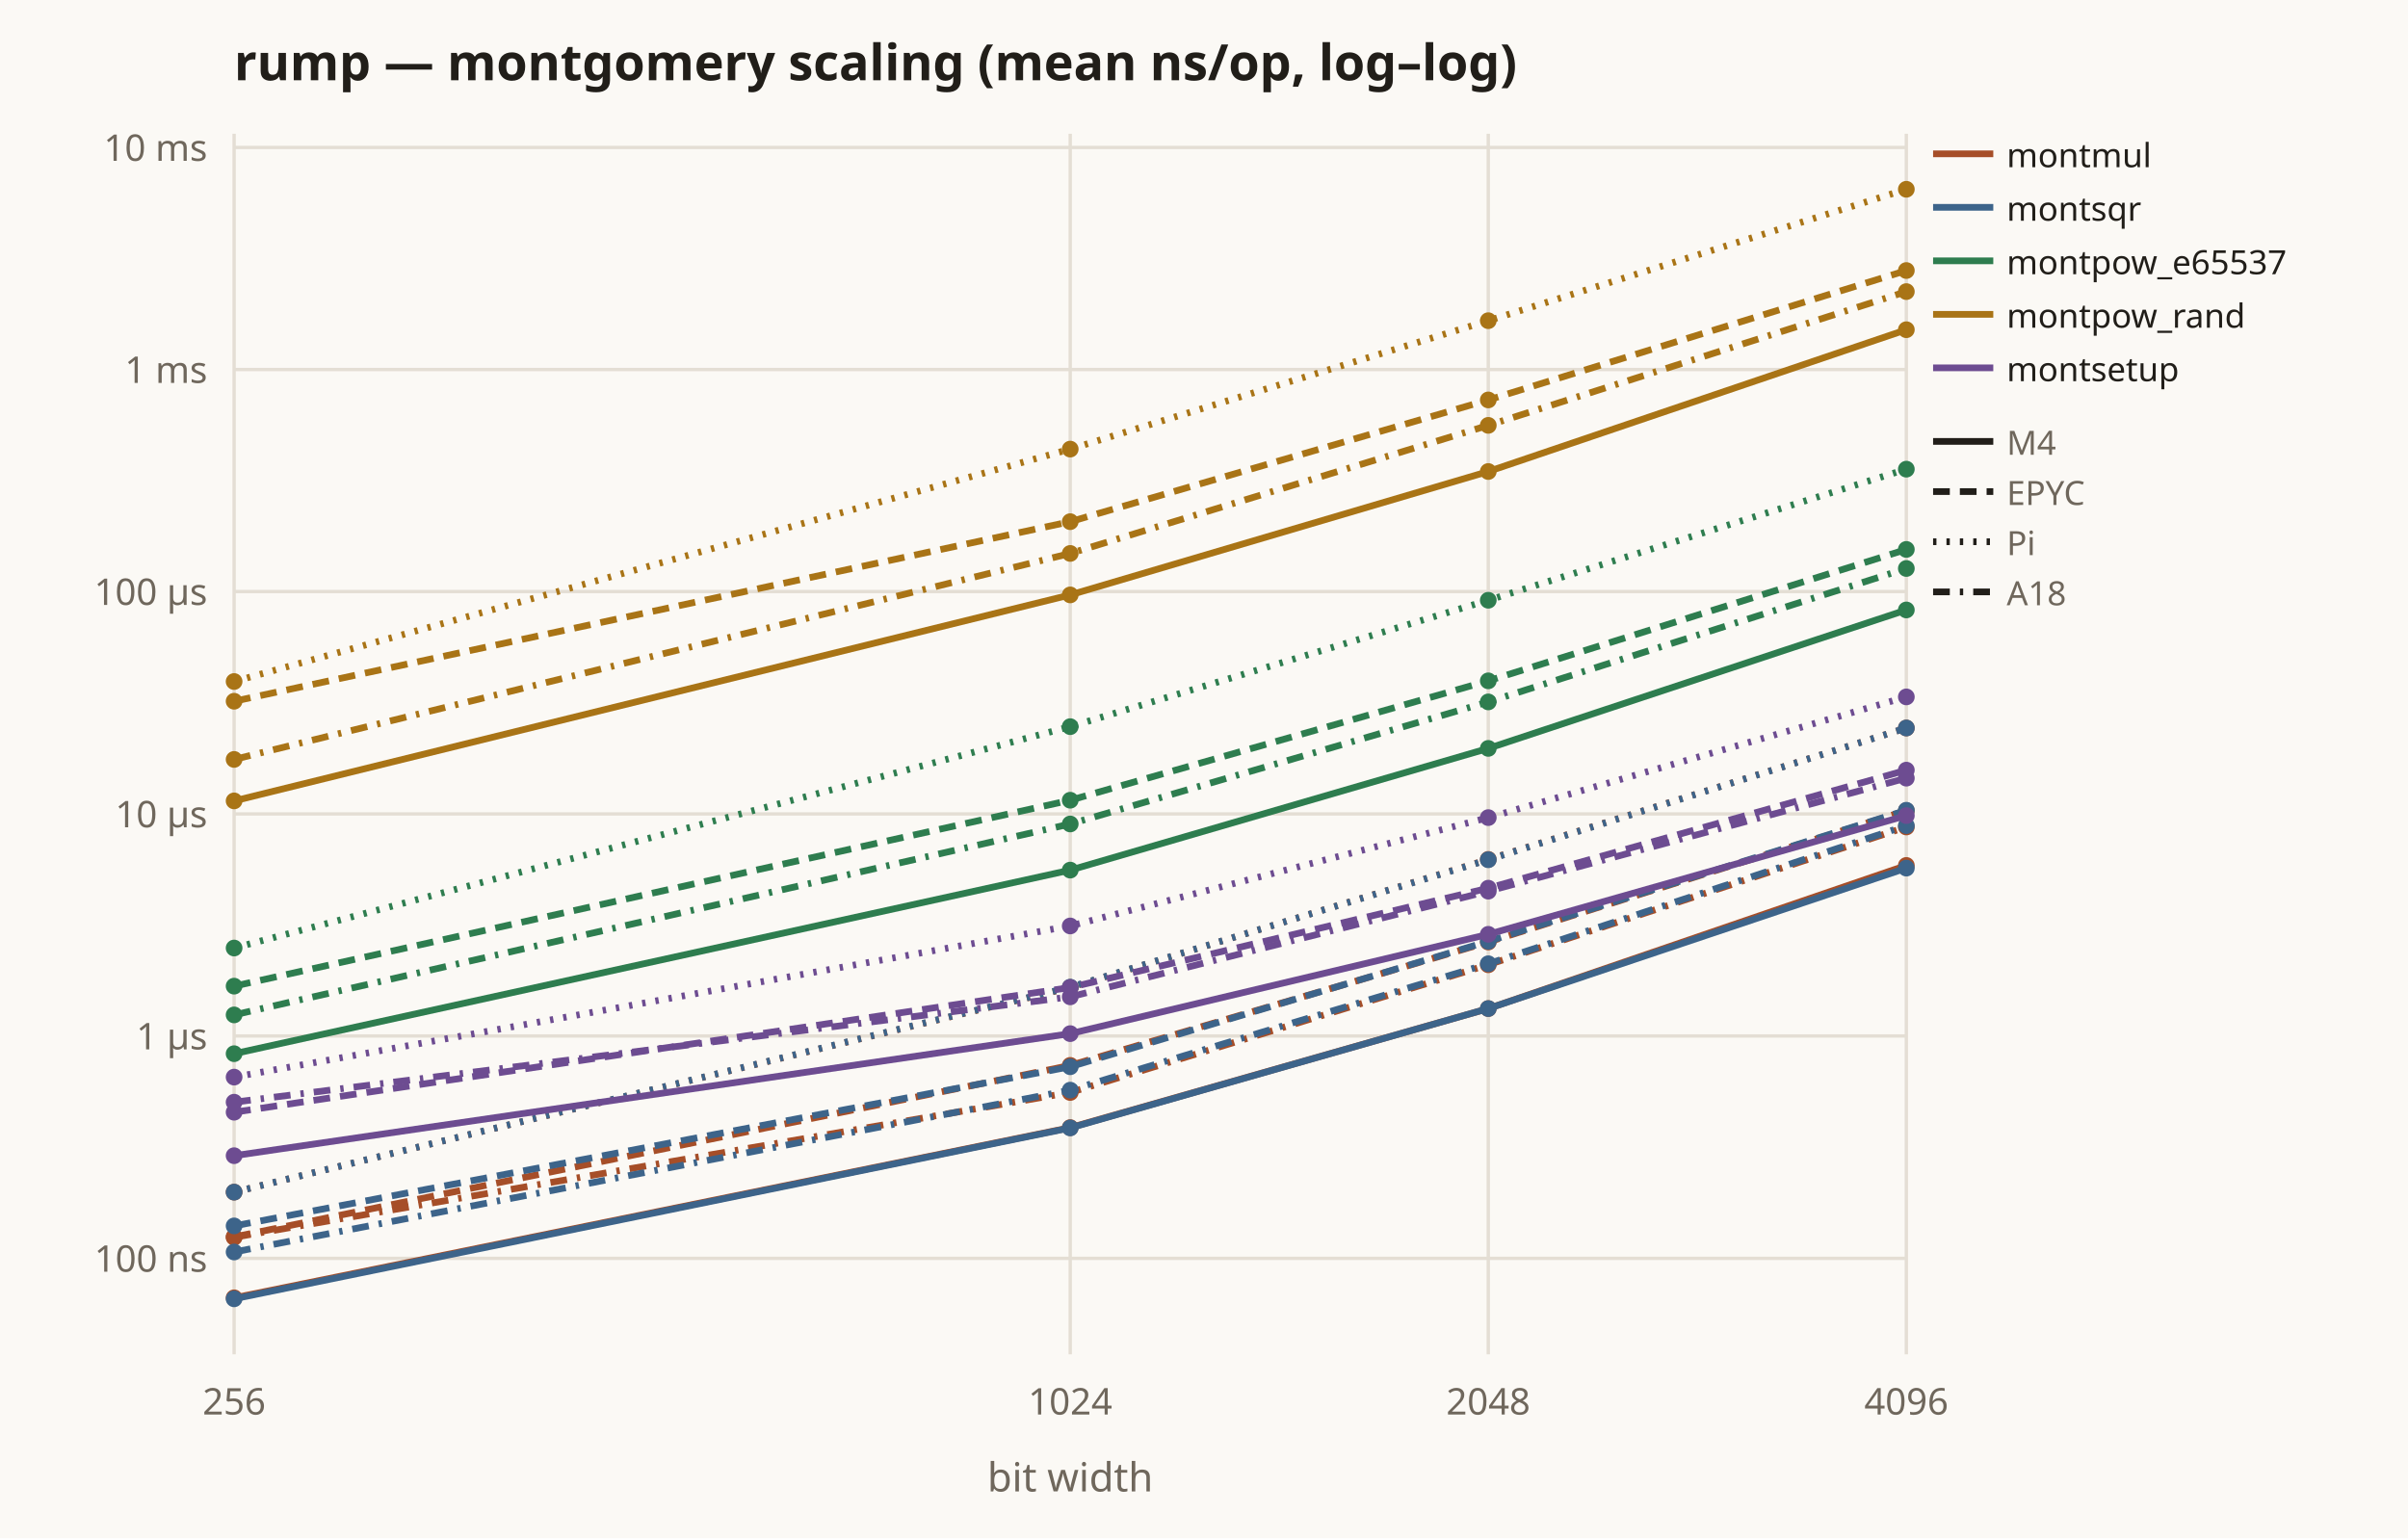
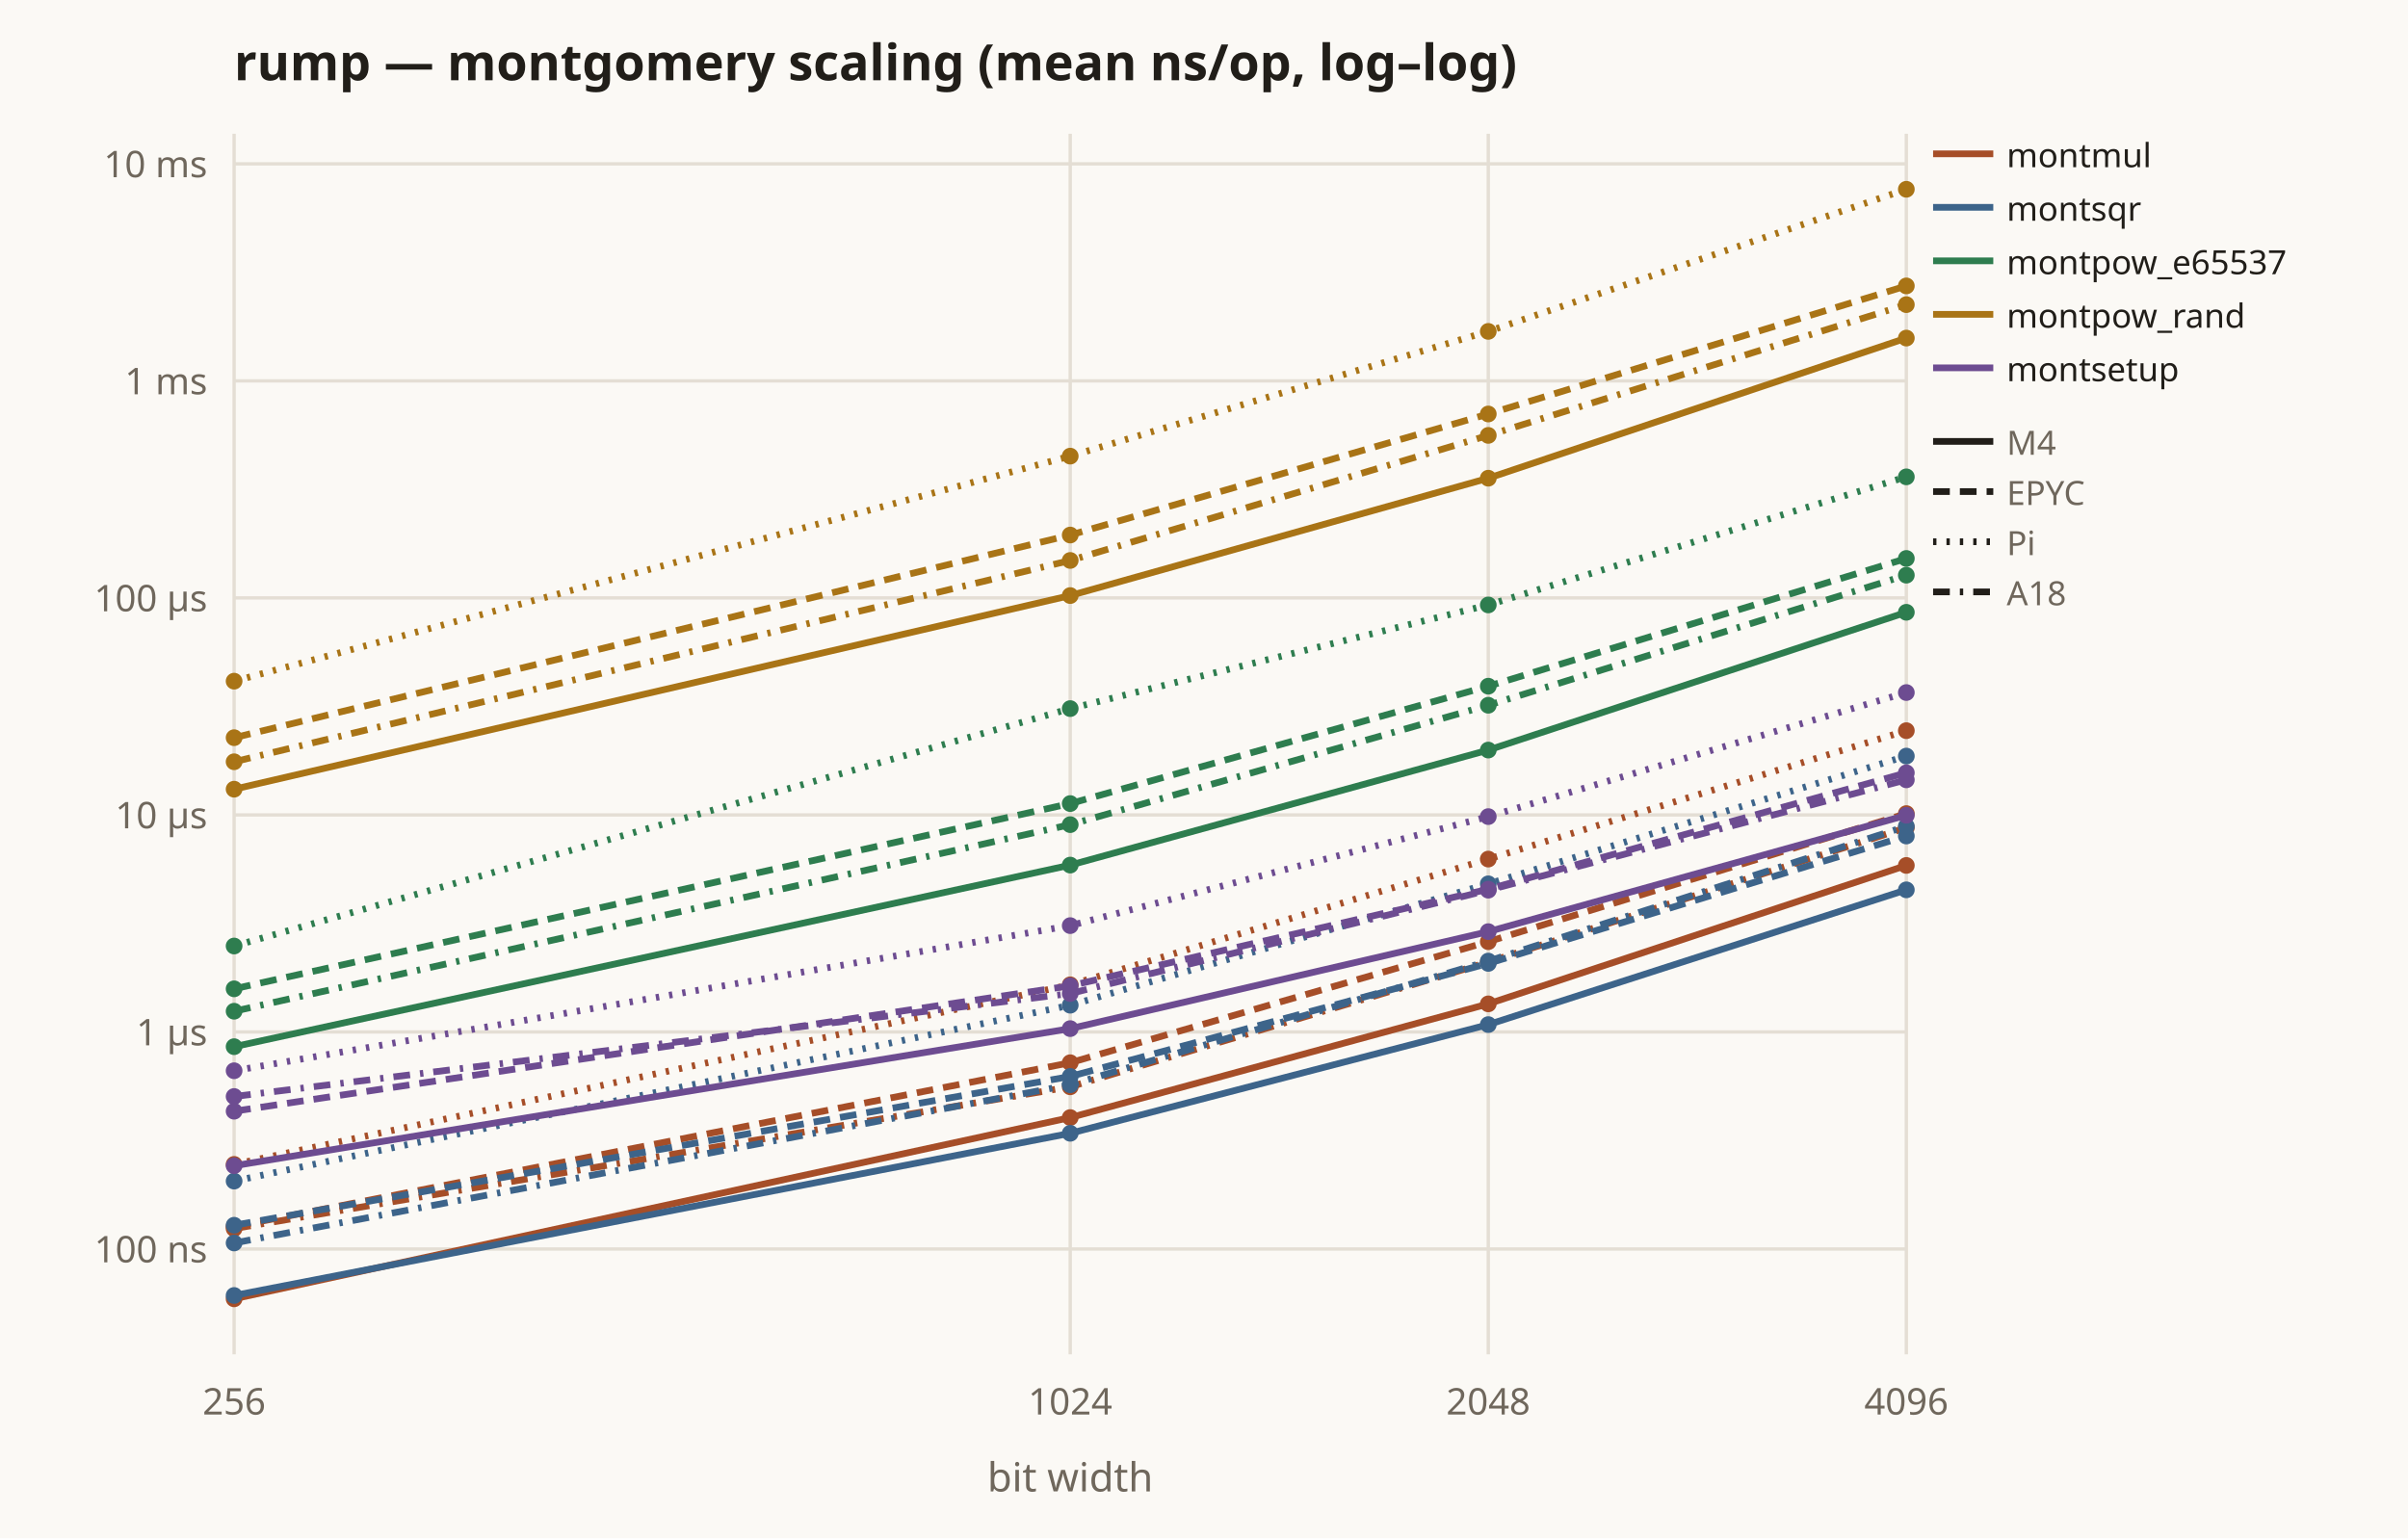
<svg xmlns="http://www.w3.org/2000/svg" width="720" height="460" viewBox="0 0 720 460" font-family="system-ui,sans-serif">
  <rect width="720" height="460" fill="#FBF9F5" />
  <text x="70" y="24" font-size="15" font-weight="600" fill="#211E19">rump — montgomery scaling (mean ns/op, log–log)</text>
  <line x1="70.0" y1="40" x2="70.0" y2="405" stroke="#E4DED4" />
  <text x="70.0" y="423" font-size="11" fill="#6F675C" text-anchor="middle">256</text>
  <line x1="320.0" y1="40" x2="320.0" y2="405" stroke="#E4DED4" />
  <text x="320.0" y="423" font-size="11" fill="#6F675C" text-anchor="middle">1024</text>
  <line x1="445.0" y1="40" x2="445.0" y2="405" stroke="#E4DED4" />
  <text x="445.0" y="423" font-size="11" fill="#6F675C" text-anchor="middle">2048</text>
  <line x1="570.0" y1="40" x2="570.0" y2="405" stroke="#E4DED4" />
  <text x="570.0" y="423" font-size="11" fill="#6F675C" text-anchor="middle">4096</text>
  <text x="320" y="446" font-size="12" fill="#6F675C" text-anchor="middle">bit width</text>
-   <line x1="70" y1="376.3" x2="570" y2="376.3" stroke="#E4DED4" />
-   <text x="62" y="380.3" font-size="11" fill="#6F675C" text-anchor="end">100 ns</text>
-   <line x1="70" y1="309.8" x2="570" y2="309.8" stroke="#E4DED4" />
-   <text x="62" y="313.8" font-size="11" fill="#6F675C" text-anchor="end">1 µs</text>
-   <line x1="70" y1="243.4" x2="570" y2="243.4" stroke="#E4DED4" />
-   <text x="62" y="247.4" font-size="11" fill="#6F675C" text-anchor="end">10 µs</text>
-   <line x1="70" y1="176.9" x2="570" y2="176.9" stroke="#E4DED4" />
-   <text x="62" y="180.9" font-size="11" fill="#6F675C" text-anchor="end">100 µs</text>
-   <line x1="70" y1="110.5" x2="570" y2="110.5" stroke="#E4DED4" />
-   <text x="62" y="114.5" font-size="11" fill="#6F675C" text-anchor="end">1 ms</text>
-   <line x1="70" y1="44.1" x2="570" y2="44.1" stroke="#E4DED4" />
-   <text x="62" y="48.1" font-size="11" fill="#6F675C" text-anchor="end">10 ms</text>
-   <path d="M70.0,388.1 L320.0,337.2 L445.0,301.6 L570.0,258.8" fill="none" stroke="#A64E28" stroke-width="2" />
-   <circle cx="70.0" cy="388.1" r="2.5" fill="#A64E28" />
-   <circle cx="320.0" cy="337.2" r="2.5" fill="#A64E28" />
-   <circle cx="445.0" cy="301.6" r="2.5" fill="#A64E28" />
+   <line x1="70" y1="373.5" x2="570" y2="373.5" stroke="#E4DED4" />
+   <text x="62" y="377.5" font-size="11" fill="#6F675C" text-anchor="end">100 ns</text>
+   <line x1="70" y1="308.6" x2="570" y2="308.6" stroke="#E4DED4" />
+   <text x="62" y="312.6" font-size="11" fill="#6F675C" text-anchor="end">1 µs</text>
+   <line x1="70" y1="243.7" x2="570" y2="243.7" stroke="#E4DED4" />
+   <text x="62" y="247.7" font-size="11" fill="#6F675C" text-anchor="end">10 µs</text>
+   <line x1="70" y1="178.8" x2="570" y2="178.8" stroke="#E4DED4" />
+   <text x="62" y="182.8" font-size="11" fill="#6F675C" text-anchor="end">100 µs</text>
+   <line x1="70" y1="113.9" x2="570" y2="113.9" stroke="#E4DED4" />
+   <text x="62" y="117.9" font-size="11" fill="#6F675C" text-anchor="end">1 ms</text>
+   <line x1="70" y1="49.0" x2="570" y2="49.0" stroke="#E4DED4" />
+   <text x="62" y="53.0" font-size="11" fill="#6F675C" text-anchor="end">10 ms</text>
+   <path d="M70.0,388.4 L320.0,334.2 L445.0,300.2 L570.0,258.8" fill="none" stroke="#A64E28" stroke-width="2" />
+   <circle cx="70.0" cy="388.4" r="2.5" fill="#A64E28" />
+   <circle cx="320.0" cy="334.2" r="2.5" fill="#A64E28" />
+   <circle cx="445.0" cy="300.2" r="2.5" fill="#A64E28" />
  <circle cx="570.0" cy="258.8" r="2.5" fill="#A64E28" />
-   <path d="M70.0,369.9 L320.0,318.6 L445.0,281.7 L570.0,242.4" fill="none" stroke="#A64E28" stroke-width="2" stroke-dasharray="5,3" />
-   <circle cx="70.0" cy="369.9" r="2.5" fill="#A64E28" />
-   <circle cx="320.0" cy="318.6" r="2.5" fill="#A64E28" />
-   <circle cx="445.0" cy="281.7" r="2.5" fill="#A64E28" />
-   <circle cx="570.0" cy="242.4" r="2.5" fill="#A64E28" />
-   <path d="M70.0,356.5 L320.0,295.3 L445.0,257.0 L570.0,217.7" fill="none" stroke="#A64E28" stroke-width="2" stroke-dasharray="1,3" />
-   <circle cx="70.0" cy="356.5" r="2.5" fill="#A64E28" />
-   <circle cx="320.0" cy="295.3" r="2.5" fill="#A64E28" />
-   <circle cx="445.0" cy="257.0" r="2.5" fill="#A64E28" />
-   <circle cx="570.0" cy="217.7" r="2.5" fill="#A64E28" />
-   <path d="M70.0,370.0 L320.0,326.7 L445.0,288.5 L570.0,247.3" fill="none" stroke="#A64E28" stroke-width="2" stroke-dasharray="5,3,1,3" />
-   <circle cx="70.0" cy="370.0" r="2.5" fill="#A64E28" />
-   <circle cx="320.0" cy="326.7" r="2.5" fill="#A64E28" />
-   <circle cx="445.0" cy="288.5" r="2.5" fill="#A64E28" />
-   <circle cx="570.0" cy="247.3" r="2.5" fill="#A64E28" />
-   <path d="M70.0,388.4 L320.0,337.3 L445.0,301.6 L570.0,259.6" fill="none" stroke="#3D648A" stroke-width="2" />
-   <circle cx="70.0" cy="388.4" r="2.5" fill="#3D648A" />
-   <circle cx="320.0" cy="337.3" r="2.5" fill="#3D648A" />
-   <circle cx="445.0" cy="301.6" r="2.5" fill="#3D648A" />
-   <circle cx="570.0" cy="259.6" r="2.5" fill="#3D648A" />
-   <path d="M70.0,366.6 L320.0,319.0 L445.0,281.5 L570.0,242.3" fill="none" stroke="#3D648A" stroke-width="2" stroke-dasharray="5,3" />
-   <circle cx="70.0" cy="366.6" r="2.5" fill="#3D648A" />
-   <circle cx="320.0" cy="319.0" r="2.5" fill="#3D648A" />
-   <circle cx="445.0" cy="281.5" r="2.5" fill="#3D648A" />
-   <circle cx="570.0" cy="242.3" r="2.5" fill="#3D648A" />
-   <path d="M70.0,356.5 L320.0,295.2 L445.0,257.1 L570.0,217.7" fill="none" stroke="#3D648A" stroke-width="2" stroke-dasharray="1,3" />
-   <circle cx="70.0" cy="356.5" r="2.5" fill="#3D648A" />
-   <circle cx="320.0" cy="295.2" r="2.5" fill="#3D648A" />
-   <circle cx="445.0" cy="257.1" r="2.5" fill="#3D648A" />
-   <circle cx="570.0" cy="217.7" r="2.5" fill="#3D648A" />
-   <path d="M70.0,374.4 L320.0,326.0 L445.0,288.2 L570.0,246.9" fill="none" stroke="#3D648A" stroke-width="2" stroke-dasharray="5,3,1,3" />
-   <circle cx="70.0" cy="374.4" r="2.5" fill="#3D648A" />
-   <circle cx="320.0" cy="326.0" r="2.5" fill="#3D648A" />
-   <circle cx="445.0" cy="288.2" r="2.5" fill="#3D648A" />
-   <circle cx="570.0" cy="246.9" r="2.5" fill="#3D648A" />
-   <path d="M70.0,315.1 L320.0,260.2 L445.0,223.8 L570.0,182.4" fill="none" stroke="#2E7D4F" stroke-width="2" />
-   <circle cx="70.0" cy="315.1" r="2.5" fill="#2E7D4F" />
-   <circle cx="320.0" cy="260.2" r="2.5" fill="#2E7D4F" />
-   <circle cx="445.0" cy="223.8" r="2.5" fill="#2E7D4F" />
-   <circle cx="570.0" cy="182.4" r="2.5" fill="#2E7D4F" />
-   <path d="M70.0,294.9 L320.0,239.3 L445.0,203.6 L570.0,164.3" fill="none" stroke="#2E7D4F" stroke-width="2" stroke-dasharray="5,3" />
-   <circle cx="70.0" cy="294.9" r="2.5" fill="#2E7D4F" />
-   <circle cx="320.0" cy="239.3" r="2.5" fill="#2E7D4F" />
-   <circle cx="445.0" cy="203.6" r="2.5" fill="#2E7D4F" />
-   <circle cx="570.0" cy="164.3" r="2.5" fill="#2E7D4F" />
-   <path d="M70.0,283.5 L320.0,217.3 L445.0,179.5 L570.0,140.3" fill="none" stroke="#2E7D4F" stroke-width="2" stroke-dasharray="1,3" />
-   <circle cx="70.0" cy="283.5" r="2.5" fill="#2E7D4F" />
-   <circle cx="320.0" cy="217.3" r="2.5" fill="#2E7D4F" />
-   <circle cx="445.0" cy="179.5" r="2.5" fill="#2E7D4F" />
-   <circle cx="570.0" cy="140.3" r="2.5" fill="#2E7D4F" />
-   <path d="M70.0,303.5 L320.0,246.4 L445.0,209.9 L570.0,170.0" fill="none" stroke="#2E7D4F" stroke-width="2" stroke-dasharray="5,3,1,3" />
-   <circle cx="70.0" cy="303.5" r="2.5" fill="#2E7D4F" />
-   <circle cx="320.0" cy="246.4" r="2.5" fill="#2E7D4F" />
-   <circle cx="445.0" cy="209.9" r="2.5" fill="#2E7D4F" />
-   <circle cx="570.0" cy="170.0" r="2.5" fill="#2E7D4F" />
-   <path d="M70.0,239.5 L320.0,177.9 L445.0,141.0 L570.0,98.6" fill="none" stroke="#A97416" stroke-width="2" />
-   <circle cx="70.0" cy="239.5" r="2.5" fill="#A97416" />
-   <circle cx="320.0" cy="177.9" r="2.5" fill="#A97416" />
-   <circle cx="445.0" cy="141.0" r="2.5" fill="#A97416" />
-   <circle cx="570.0" cy="98.6" r="2.5" fill="#A97416" />
-   <path d="M70.0,209.7 L320.0,156.0 L445.0,119.6 L570.0,80.9" fill="none" stroke="#A97416" stroke-width="2" stroke-dasharray="5,3" />
-   <circle cx="70.0" cy="209.7" r="2.5" fill="#A97416" />
-   <circle cx="320.0" cy="156.0" r="2.5" fill="#A97416" />
-   <circle cx="445.0" cy="119.6" r="2.5" fill="#A97416" />
-   <circle cx="570.0" cy="80.9" r="2.5" fill="#A97416" />
-   <path d="M70.0,203.8 L320.0,134.3 L445.0,95.9 L570.0,56.6" fill="none" stroke="#A97416" stroke-width="2" stroke-dasharray="1,3" />
-   <circle cx="70.0" cy="203.8" r="2.5" fill="#A97416" />
-   <circle cx="320.0" cy="134.3" r="2.5" fill="#A97416" />
-   <circle cx="445.0" cy="95.9" r="2.5" fill="#A97416" />
+   <path d="M70.0,366.8 L320.0,317.8 L445.0,281.6 L570.0,243.3" fill="none" stroke="#A64E28" stroke-width="2" stroke-dasharray="5,3" />
+   <circle cx="70.0" cy="366.8" r="2.5" fill="#A64E28" />
+   <circle cx="320.0" cy="317.8" r="2.5" fill="#A64E28" />
+   <circle cx="445.0" cy="281.6" r="2.5" fill="#A64E28" />
+   <circle cx="570.0" cy="243.3" r="2.5" fill="#A64E28" />
+   <path d="M70.0,348.2 L320.0,294.5 L445.0,256.9 L570.0,218.5" fill="none" stroke="#A64E28" stroke-width="2" stroke-dasharray="1,3" />
+   <circle cx="70.0" cy="348.2" r="2.5" fill="#A64E28" />
+   <circle cx="320.0" cy="294.5" r="2.5" fill="#A64E28" />
+   <circle cx="445.0" cy="256.9" r="2.5" fill="#A64E28" />
+   <circle cx="570.0" cy="218.5" r="2.5" fill="#A64E28" />
+   <path d="M70.0,367.4 L320.0,325.0 L445.0,287.7 L570.0,247.5" fill="none" stroke="#A64E28" stroke-width="2" stroke-dasharray="5,3,1,3" />
+   <circle cx="70.0" cy="367.4" r="2.5" fill="#A64E28" />
+   <circle cx="320.0" cy="325.0" r="2.5" fill="#A64E28" />
+   <circle cx="445.0" cy="287.7" r="2.5" fill="#A64E28" />
+   <circle cx="570.0" cy="247.5" r="2.5" fill="#A64E28" />
+   <path d="M70.0,387.4 L320.0,338.9 L445.0,306.4 L570.0,266.1" fill="none" stroke="#3D648A" stroke-width="2" />
+   <circle cx="70.0" cy="387.4" r="2.5" fill="#3D648A" />
+   <circle cx="320.0" cy="338.9" r="2.5" fill="#3D648A" />
+   <circle cx="445.0" cy="306.4" r="2.5" fill="#3D648A" />
+   <circle cx="570.0" cy="266.1" r="2.5" fill="#3D648A" />
+   <path d="M70.0,366.4 L320.0,321.9 L445.0,288.1 L570.0,250.0" fill="none" stroke="#3D648A" stroke-width="2" stroke-dasharray="5,3" />
+   <circle cx="70.0" cy="366.4" r="2.5" fill="#3D648A" />
+   <circle cx="320.0" cy="321.9" r="2.5" fill="#3D648A" />
+   <circle cx="445.0" cy="288.1" r="2.5" fill="#3D648A" />
+   <circle cx="570.0" cy="250.0" r="2.5" fill="#3D648A" />
+   <path d="M70.0,353.2 L320.0,300.6 L445.0,264.3 L570.0,226.1" fill="none" stroke="#3D648A" stroke-width="2" stroke-dasharray="1,3" />
+   <circle cx="70.0" cy="353.2" r="2.5" fill="#3D648A" />
+   <circle cx="320.0" cy="300.6" r="2.5" fill="#3D648A" />
+   <circle cx="445.0" cy="264.3" r="2.5" fill="#3D648A" />
+   <circle cx="570.0" cy="226.1" r="2.5" fill="#3D648A" />
+   <path d="M70.0,371.7 L320.0,324.4 L445.0,287.4 L570.0,247.1" fill="none" stroke="#3D648A" stroke-width="2" stroke-dasharray="5,3,1,3" />
+   <circle cx="70.0" cy="371.7" r="2.5" fill="#3D648A" />
+   <circle cx="320.0" cy="324.4" r="2.5" fill="#3D648A" />
+   <circle cx="445.0" cy="287.4" r="2.5" fill="#3D648A" />
+   <circle cx="570.0" cy="247.1" r="2.5" fill="#3D648A" />
+   <path d="M70.0,313.0 L320.0,258.7 L445.0,224.3 L570.0,183.1" fill="none" stroke="#2E7D4F" stroke-width="2" />
+   <circle cx="70.0" cy="313.0" r="2.5" fill="#2E7D4F" />
+   <circle cx="320.0" cy="258.7" r="2.5" fill="#2E7D4F" />
+   <circle cx="445.0" cy="224.3" r="2.5" fill="#2E7D4F" />
+   <circle cx="570.0" cy="183.1" r="2.5" fill="#2E7D4F" />
+   <path d="M70.0,295.7 L320.0,240.3 L445.0,205.2 L570.0,167.0" fill="none" stroke="#2E7D4F" stroke-width="2" stroke-dasharray="5,3" />
+   <circle cx="70.0" cy="295.7" r="2.5" fill="#2E7D4F" />
+   <circle cx="320.0" cy="240.3" r="2.5" fill="#2E7D4F" />
+   <circle cx="445.0" cy="205.2" r="2.5" fill="#2E7D4F" />
+   <circle cx="570.0" cy="167.0" r="2.5" fill="#2E7D4F" />
+   <path d="M70.0,282.9 L320.0,211.9 L445.0,180.9 L570.0,142.6" fill="none" stroke="#2E7D4F" stroke-width="2" stroke-dasharray="1,3" />
+   <circle cx="70.0" cy="282.9" r="2.5" fill="#2E7D4F" />
+   <circle cx="320.0" cy="211.9" r="2.5" fill="#2E7D4F" />
+   <circle cx="445.0" cy="180.9" r="2.5" fill="#2E7D4F" />
+   <circle cx="570.0" cy="142.6" r="2.5" fill="#2E7D4F" />
+   <path d="M70.0,302.4 L320.0,246.6 L445.0,210.9 L570.0,172.0" fill="none" stroke="#2E7D4F" stroke-width="2" stroke-dasharray="5,3,1,3" />
+   <circle cx="70.0" cy="302.4" r="2.5" fill="#2E7D4F" />
+   <circle cx="320.0" cy="246.6" r="2.5" fill="#2E7D4F" />
+   <circle cx="445.0" cy="210.9" r="2.5" fill="#2E7D4F" />
+   <circle cx="570.0" cy="172.0" r="2.5" fill="#2E7D4F" />
+   <path d="M70.0,236.0 L320.0,178.1 L445.0,143.0 L570.0,101.1" fill="none" stroke="#A97416" stroke-width="2" />
+   <circle cx="70.0" cy="236.0" r="2.5" fill="#A97416" />
+   <circle cx="320.0" cy="178.1" r="2.5" fill="#A97416" />
+   <circle cx="445.0" cy="143.0" r="2.5" fill="#A97416" />
+   <circle cx="570.0" cy="101.1" r="2.5" fill="#A97416" />
+   <path d="M70.0,220.6 L320.0,160.0 L445.0,123.8 L570.0,85.5" fill="none" stroke="#A97416" stroke-width="2" stroke-dasharray="5,3" />
+   <circle cx="70.0" cy="220.6" r="2.5" fill="#A97416" />
+   <circle cx="320.0" cy="160.0" r="2.5" fill="#A97416" />
+   <circle cx="445.0" cy="123.8" r="2.5" fill="#A97416" />
+   <circle cx="570.0" cy="85.5" r="2.5" fill="#A97416" />
+   <path d="M70.0,203.7 L320.0,136.4 L445.0,99.1 L570.0,56.6" fill="none" stroke="#A97416" stroke-width="2" stroke-dasharray="1,3" />
+   <circle cx="70.0" cy="203.7" r="2.5" fill="#A97416" />
+   <circle cx="320.0" cy="136.4" r="2.5" fill="#A97416" />
+   <circle cx="445.0" cy="99.1" r="2.5" fill="#A97416" />
  <circle cx="570.0" cy="56.6" r="2.5" fill="#A97416" />
-   <path d="M70.0,227.1 L320.0,165.5 L445.0,127.2 L570.0,87.2" fill="none" stroke="#A97416" stroke-width="2" stroke-dasharray="5,3,1,3" />
-   <circle cx="70.0" cy="227.1" r="2.5" fill="#A97416" />
-   <circle cx="320.0" cy="165.5" r="2.5" fill="#A97416" />
-   <circle cx="445.0" cy="127.2" r="2.5" fill="#A97416" />
-   <circle cx="570.0" cy="87.2" r="2.5" fill="#A97416" />
-   <path d="M70.0,345.6 L320.0,309.1 L445.0,279.4 L570.0,243.9" fill="none" stroke="#6D4C91" stroke-width="2" />
-   <circle cx="70.0" cy="345.6" r="2.5" fill="#6D4C91" />
-   <circle cx="320.0" cy="309.1" r="2.5" fill="#6D4C91" />
-   <circle cx="445.0" cy="279.4" r="2.5" fill="#6D4C91" />
-   <circle cx="570.0" cy="243.9" r="2.5" fill="#6D4C91" />
-   <path d="M70.0,332.6 L320.0,295.3 L445.0,265.6 L570.0,230.3" fill="none" stroke="#6D4C91" stroke-width="2" stroke-dasharray="5,3" />
-   <circle cx="70.0" cy="332.6" r="2.5" fill="#6D4C91" />
-   <circle cx="320.0" cy="295.3" r="2.5" fill="#6D4C91" />
-   <circle cx="445.0" cy="265.6" r="2.5" fill="#6D4C91" />
-   <circle cx="570.0" cy="230.3" r="2.5" fill="#6D4C91" />
-   <path d="M70.0,322.1 L320.0,276.9 L445.0,244.5 L570.0,208.4" fill="none" stroke="#6D4C91" stroke-width="2" stroke-dasharray="1,3" />
-   <circle cx="70.0" cy="322.1" r="2.5" fill="#6D4C91" />
-   <circle cx="320.0" cy="276.9" r="2.5" fill="#6D4C91" />
-   <circle cx="445.0" cy="244.5" r="2.5" fill="#6D4C91" />
-   <circle cx="570.0" cy="208.4" r="2.5" fill="#6D4C91" />
-   <path d="M70.0,329.6 L320.0,298.1 L445.0,266.5 L570.0,232.7" fill="none" stroke="#6D4C91" stroke-width="2" stroke-dasharray="5,3,1,3" />
-   <circle cx="70.0" cy="329.6" r="2.5" fill="#6D4C91" />
-   <circle cx="320.0" cy="298.1" r="2.5" fill="#6D4C91" />
-   <circle cx="445.0" cy="266.5" r="2.5" fill="#6D4C91" />
-   <circle cx="570.0" cy="232.7" r="2.5" fill="#6D4C91" />
+   <path d="M70.0,227.8 L320.0,167.6 L445.0,130.2 L570.0,91.1" fill="none" stroke="#A97416" stroke-width="2" stroke-dasharray="5,3,1,3" />
+   <circle cx="70.0" cy="227.8" r="2.5" fill="#A97416" />
+   <circle cx="320.0" cy="167.6" r="2.5" fill="#A97416" />
+   <circle cx="445.0" cy="130.2" r="2.5" fill="#A97416" />
+   <circle cx="570.0" cy="91.1" r="2.5" fill="#A97416" />
+   <path d="M70.0,348.6 L320.0,307.6 L445.0,278.6 L570.0,243.8" fill="none" stroke="#6D4C91" stroke-width="2" />
+   <circle cx="70.0" cy="348.6" r="2.5" fill="#6D4C91" />
+   <circle cx="320.0" cy="307.6" r="2.5" fill="#6D4C91" />
+   <circle cx="445.0" cy="278.6" r="2.5" fill="#6D4C91" />
+   <circle cx="570.0" cy="243.8" r="2.5" fill="#6D4C91" />
+   <path d="M70.0,332.3 L320.0,294.8 L445.0,265.9 L570.0,231.1" fill="none" stroke="#6D4C91" stroke-width="2" stroke-dasharray="5,3" />
+   <circle cx="70.0" cy="332.3" r="2.5" fill="#6D4C91" />
+   <circle cx="320.0" cy="294.8" r="2.5" fill="#6D4C91" />
+   <circle cx="445.0" cy="265.9" r="2.5" fill="#6D4C91" />
+   <circle cx="570.0" cy="231.1" r="2.5" fill="#6D4C91" />
+   <path d="M70.0,320.2 L320.0,276.8 L445.0,244.2 L570.0,207.1" fill="none" stroke="#6D4C91" stroke-width="2" stroke-dasharray="1,3" />
+   <circle cx="70.0" cy="320.2" r="2.5" fill="#6D4C91" />
+   <circle cx="320.0" cy="276.8" r="2.5" fill="#6D4C91" />
+   <circle cx="445.0" cy="244.2" r="2.5" fill="#6D4C91" />
+   <circle cx="570.0" cy="207.1" r="2.5" fill="#6D4C91" />
+   <path d="M70.0,327.9 L320.0,297.1 L445.0,266.2 L570.0,233.2" fill="none" stroke="#6D4C91" stroke-width="2" stroke-dasharray="5,3,1,3" />
+   <circle cx="70.0" cy="327.9" r="2.5" fill="#6D4C91" />
+   <circle cx="320.0" cy="297.1" r="2.5" fill="#6D4C91" />
+   <circle cx="445.0" cy="266.2" r="2.5" fill="#6D4C91" />
+   <circle cx="570.0" cy="233.2" r="2.5" fill="#6D4C91" />
  <line x1="578" y1="46" x2="596" y2="46" stroke="#A64E28" stroke-width="2" />
  <text x="600" y="50" font-size="10" fill="#211E19">montmul</text>
  <line x1="578" y1="62" x2="596" y2="62" stroke="#3D648A" stroke-width="2" />
  <text x="600" y="66" font-size="10" fill="#211E19">montsqr</text>
  <line x1="578" y1="78" x2="596" y2="78" stroke="#2E7D4F" stroke-width="2" />
  <text x="600" y="82" font-size="10" fill="#211E19">montpow_e65537</text>
  <line x1="578" y1="94" x2="596" y2="94" stroke="#A97416" stroke-width="2" />
  <text x="600" y="98" font-size="10" fill="#211E19">montpow_rand</text>
  <line x1="578" y1="110" x2="596" y2="110" stroke="#6D4C91" stroke-width="2" />
  <text x="600" y="114" font-size="10" fill="#211E19">montsetup</text>
  <line x1="578" y1="132" x2="596" y2="132" stroke="#211E19" stroke-width="2" />
  <text x="600" y="136" font-size="10" fill="#6F675C">M4</text>
  <line x1="578" y1="147" x2="596" y2="147" stroke="#211E19" stroke-width="2" stroke-dasharray="5,3" />
  <text x="600" y="151" font-size="10" fill="#6F675C">EPYC</text>
  <line x1="578" y1="162" x2="596" y2="162" stroke="#211E19" stroke-width="2" stroke-dasharray="1,3" />
  <text x="600" y="166" font-size="10" fill="#6F675C">Pi</text>
  <line x1="578" y1="177" x2="596" y2="177" stroke="#211E19" stroke-width="2" stroke-dasharray="5,3,1,3" />
  <text x="600" y="181" font-size="10" fill="#6F675C">A18</text>
</svg>
